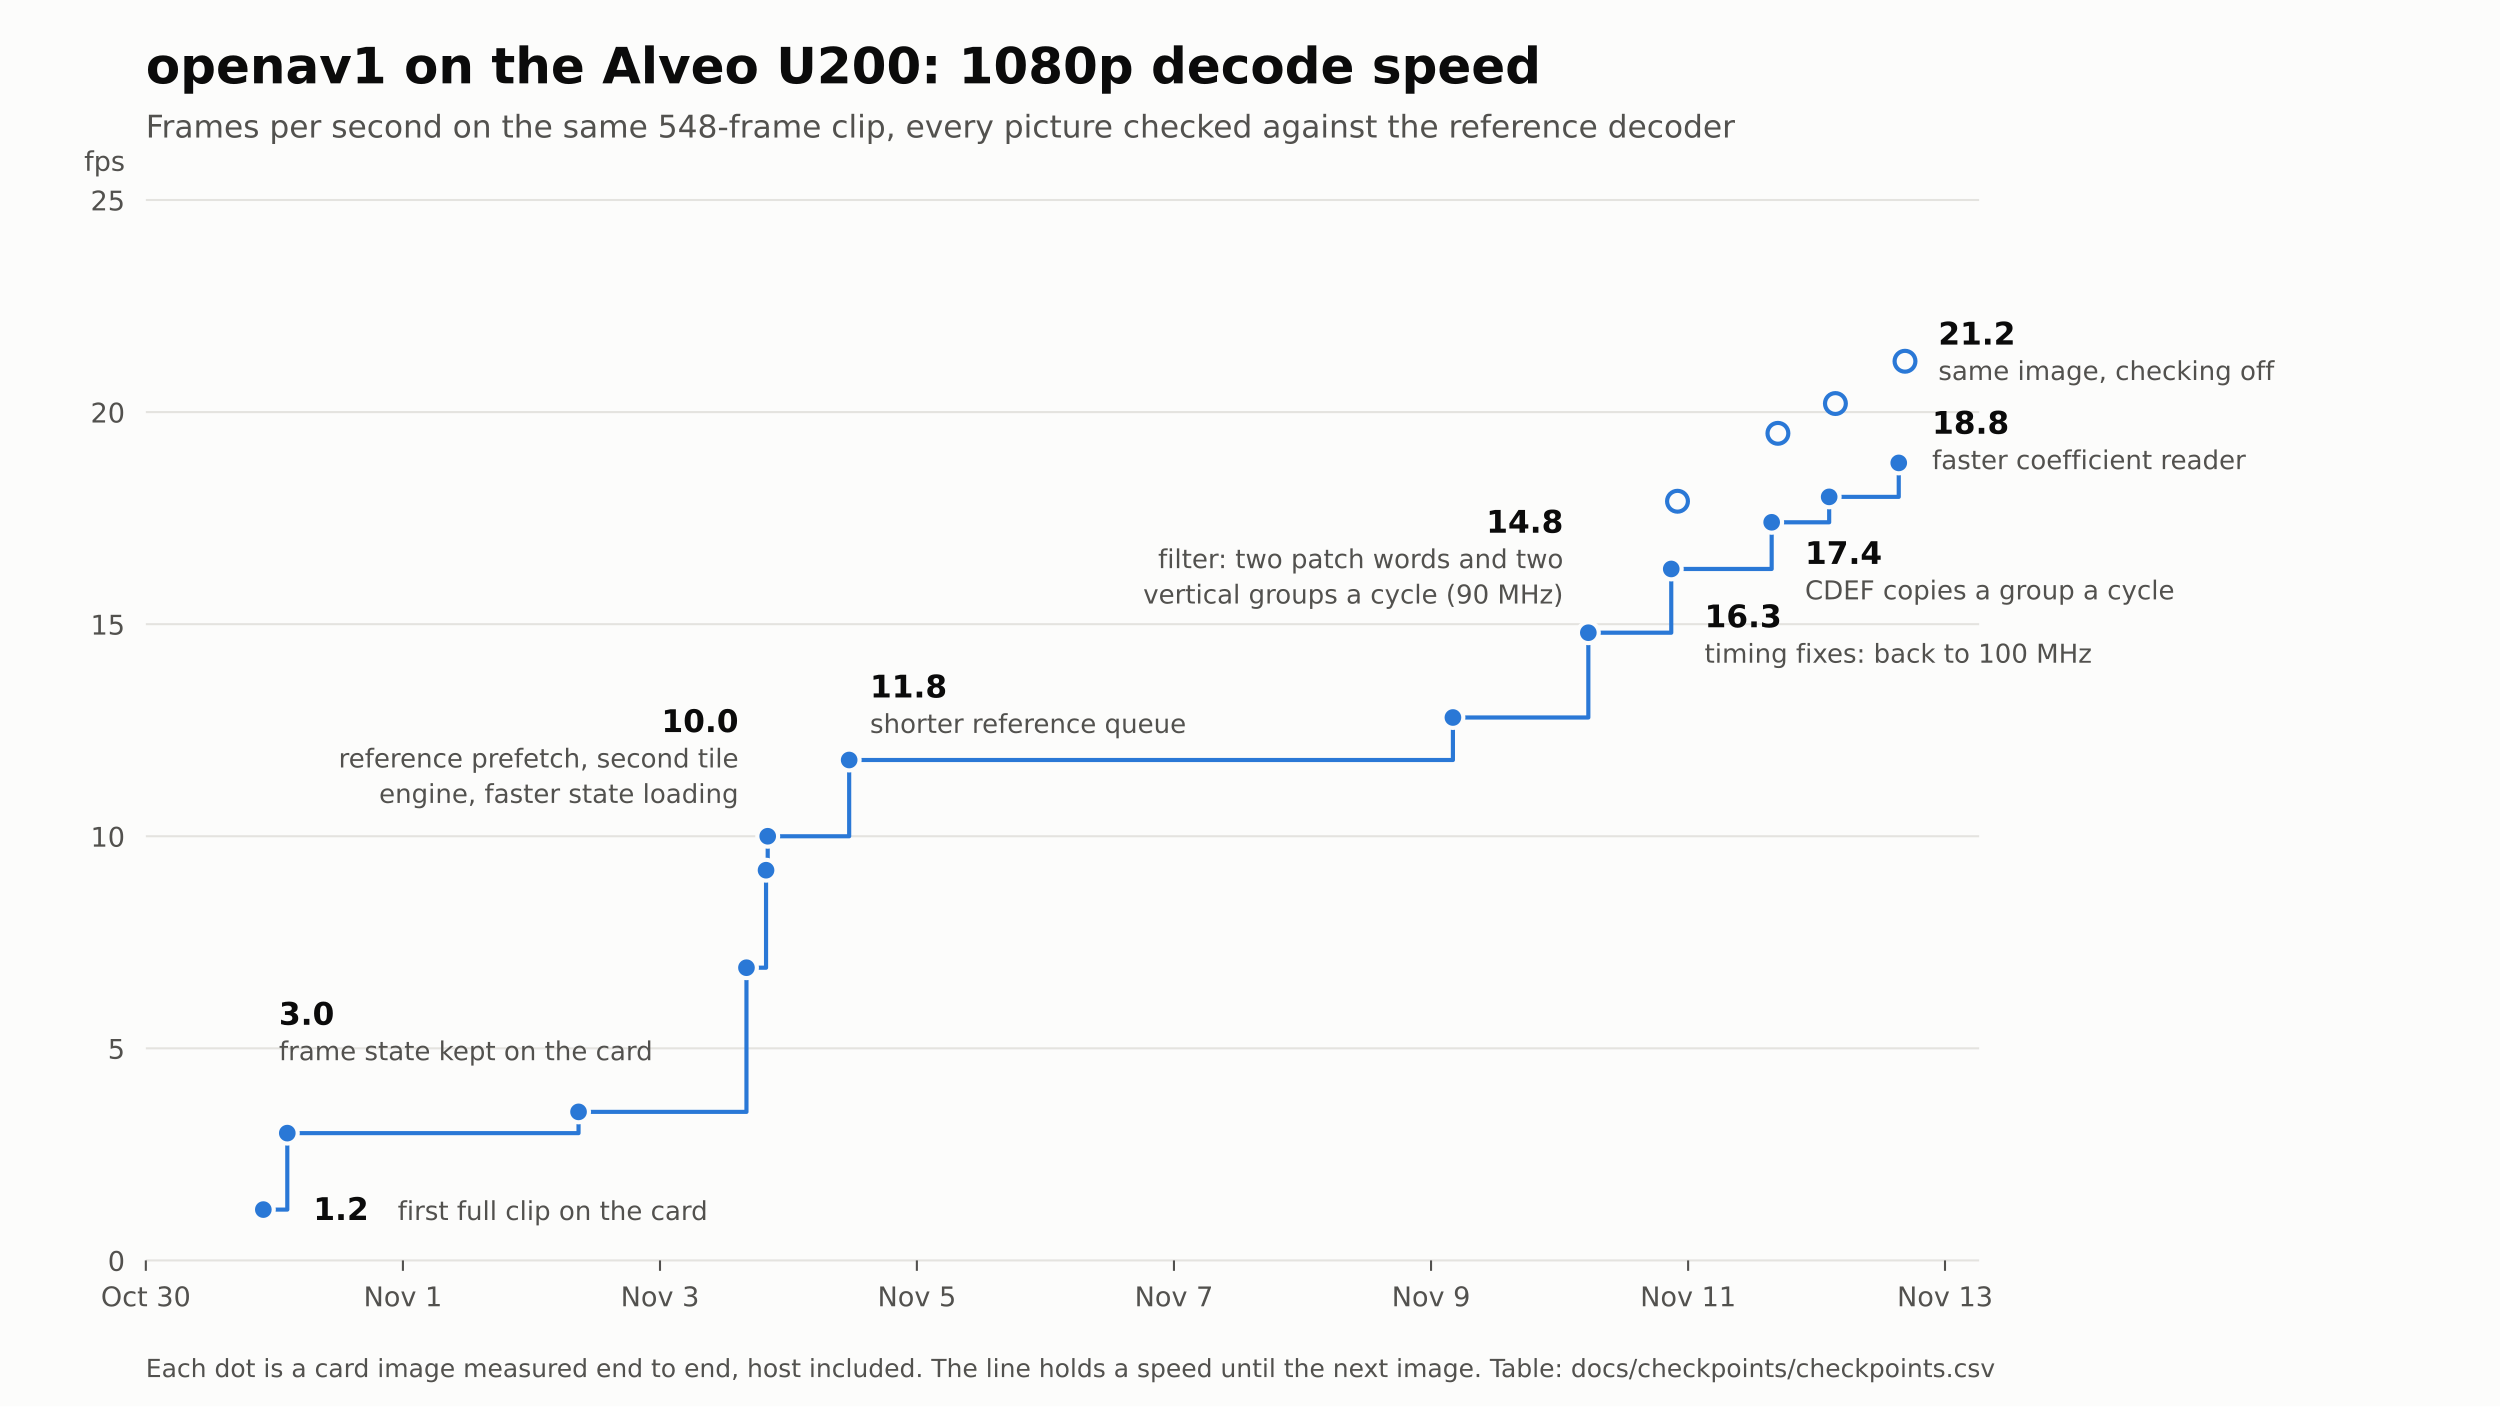
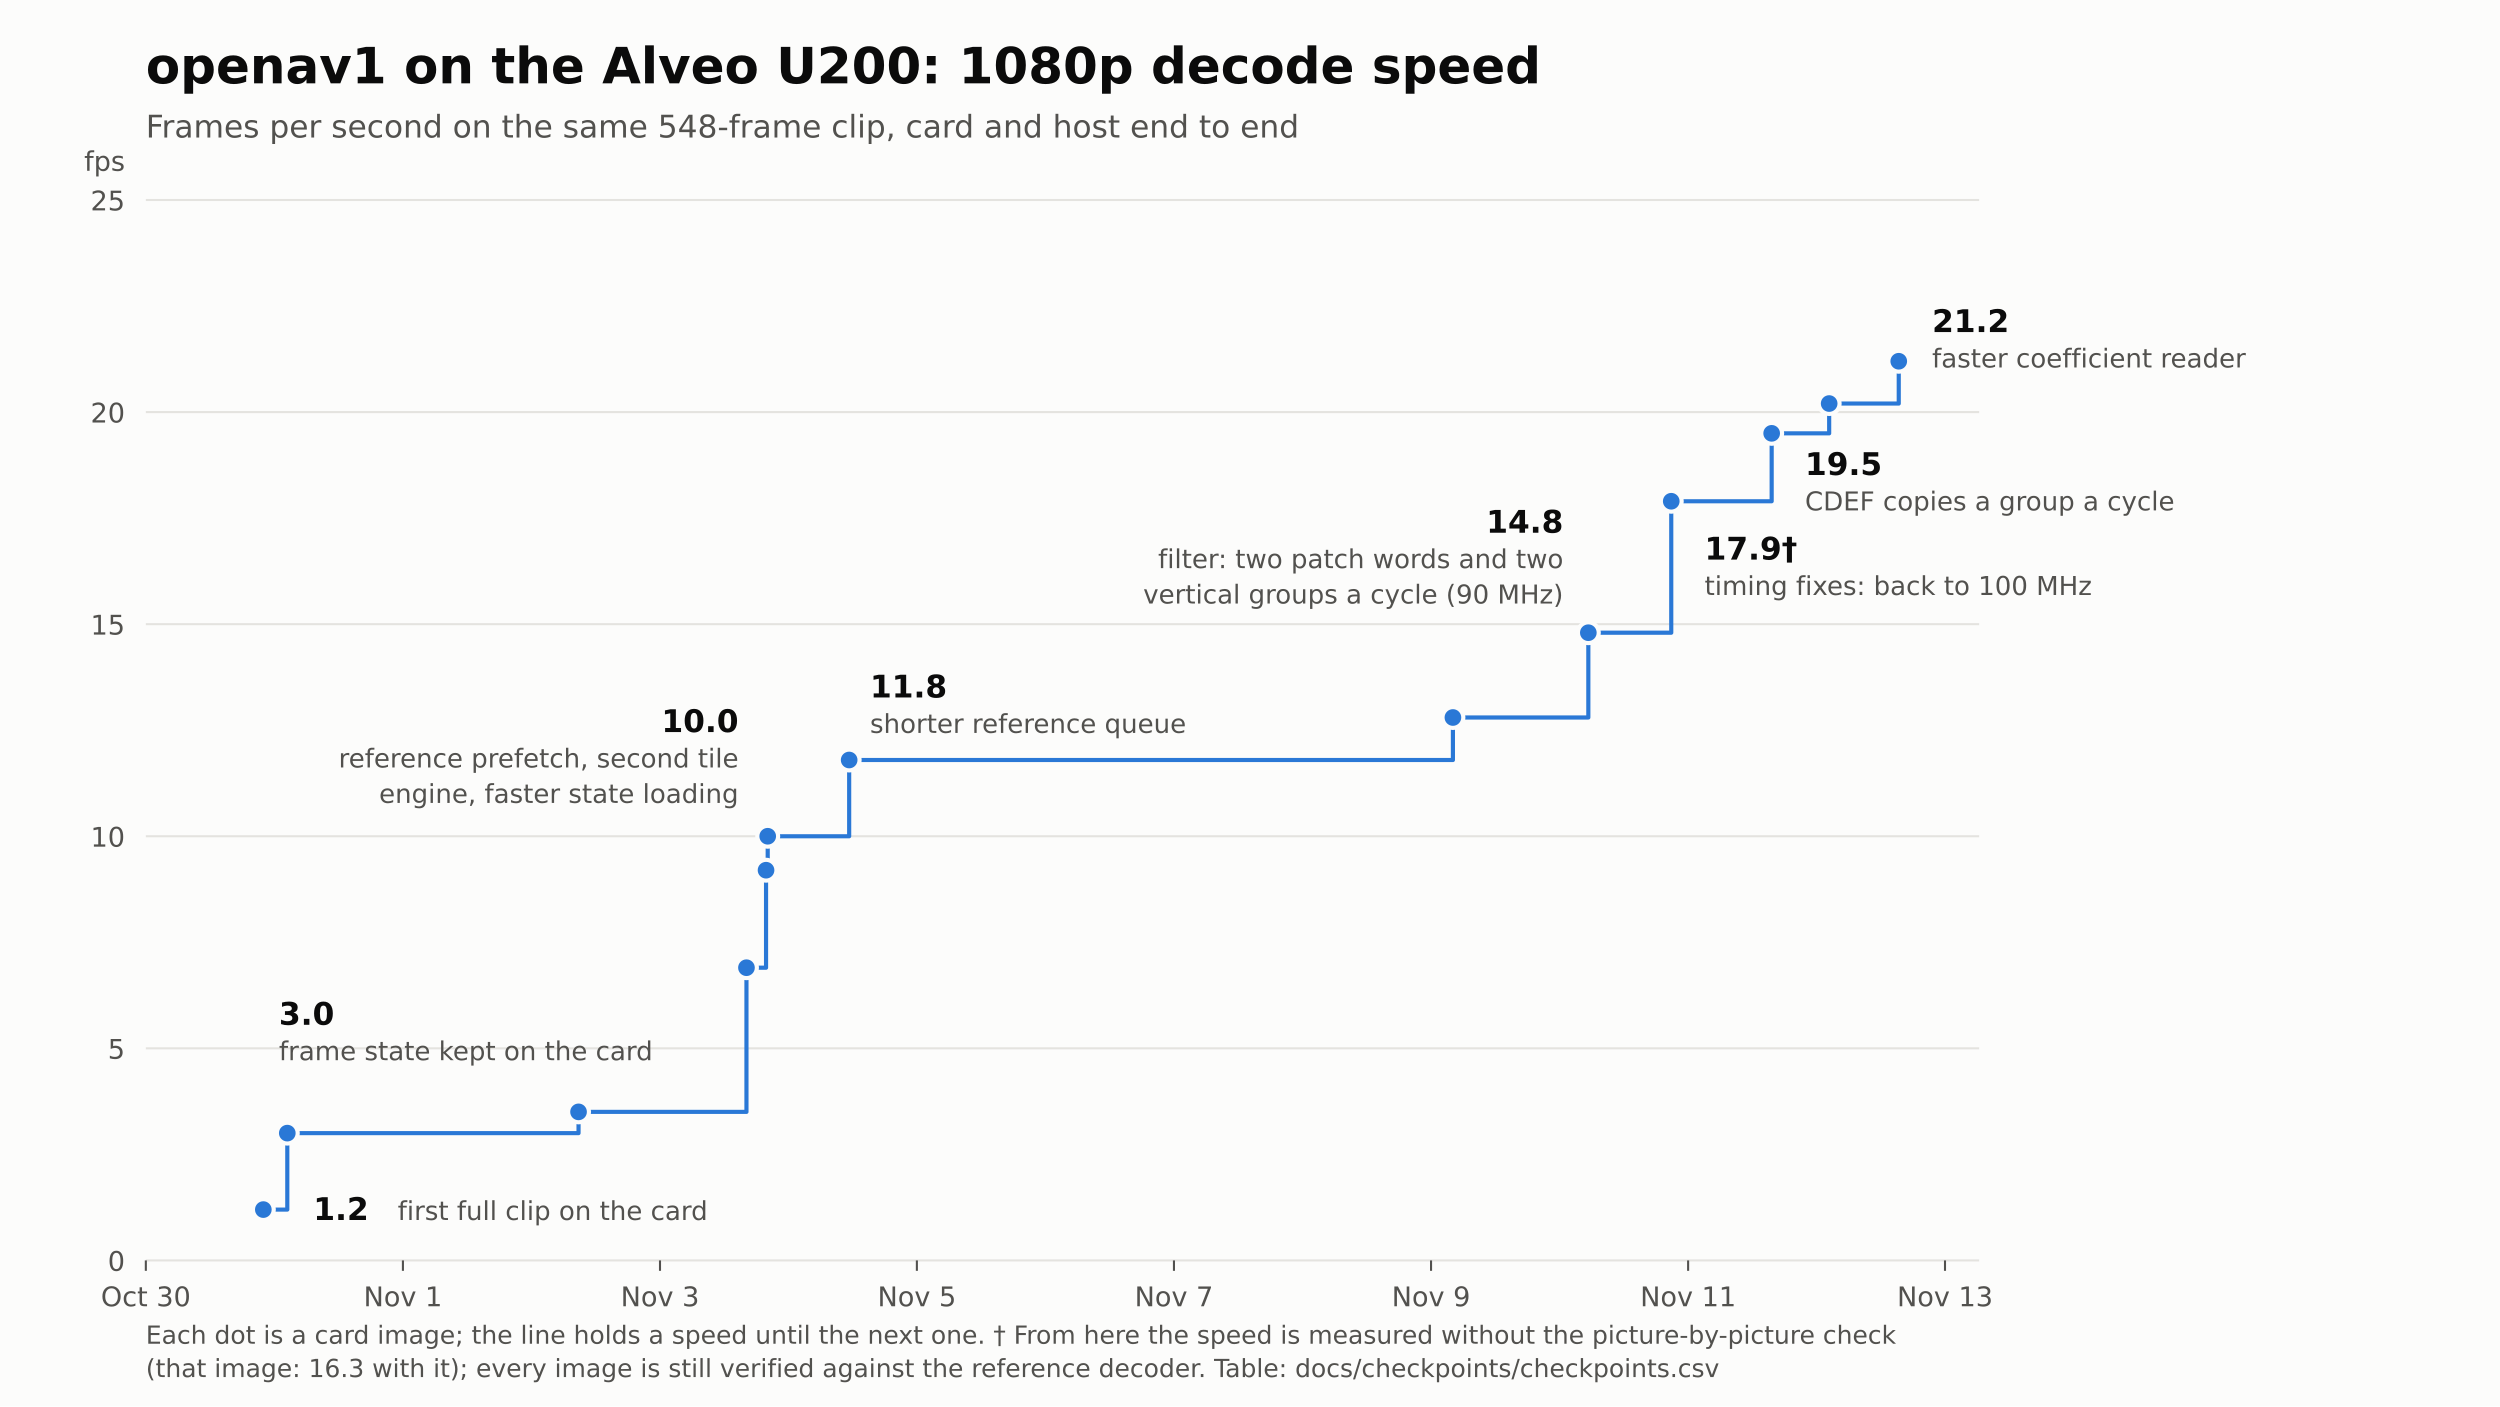
<svg xmlns="http://www.w3.org/2000/svg" width="1200" height="675" viewBox="0 0 1200 675" font-family="DejaVu Sans, Liberation Sans, Arial, sans-serif">
  <rect width="1200" height="675" fill="#fcfcfb" />
  <text x="70" y="40" font-size="24" font-weight="700" fill="#0b0b0b">openav1 on the Alveo U200: 1080p decode speed</text>
-   <text x="70" y="66" font-size="15" fill="#52514e">Frames per second on the same 548-frame clip, every picture checked against the reference decoder</text>
+   <text x="70" y="66" font-size="15" fill="#52514e">Frames per second on the same 548-frame clip, card and host end to end</text>
  <line x1="70" x2="950" y1="605.0" y2="605.0" stroke="#e4e3df" stroke-width="1" />
  <text x="60" y="610.0" font-size="13" fill="#52514e" text-anchor="end">0</text>
  <line x1="70" x2="950" y1="503.2" y2="503.2" stroke="#e4e3df" stroke-width="1" />
  <text x="60" y="508.2" font-size="13" fill="#52514e" text-anchor="end">5</text>
  <line x1="70" x2="950" y1="401.4" y2="401.4" stroke="#e4e3df" stroke-width="1" />
  <text x="60" y="406.4" font-size="13" fill="#52514e" text-anchor="end">10</text>
  <line x1="70" x2="950" y1="299.6" y2="299.6" stroke="#e4e3df" stroke-width="1" />
  <text x="60" y="304.6" font-size="13" fill="#52514e" text-anchor="end">15</text>
  <line x1="70" x2="950" y1="197.8" y2="197.8" stroke="#e4e3df" stroke-width="1" />
  <text x="60" y="202.8" font-size="13" fill="#52514e" text-anchor="end">20</text>
  <line x1="70" x2="950" y1="96.0" y2="96.0" stroke="#e4e3df" stroke-width="1" />
  <text x="60" y="101.0" font-size="13" fill="#52514e" text-anchor="end">25</text>
  <text x="60" y="82" font-size="13" fill="#52514e" text-anchor="end">fps</text>
  <line x1="70.0" x2="70.0" y1="605" y2="610" stroke="#52514e" stroke-width="1" />
  <text x="70.0" y="627" font-size="13" fill="#52514e" text-anchor="middle">Oct 30</text>
  <line x1="193.4" x2="193.4" y1="605" y2="610" stroke="#52514e" stroke-width="1" />
  <text x="193.4" y="627" font-size="13" fill="#52514e" text-anchor="middle">Nov 1</text>
  <line x1="316.8" x2="316.8" y1="605" y2="610" stroke="#52514e" stroke-width="1" />
  <text x="316.8" y="627" font-size="13" fill="#52514e" text-anchor="middle">Nov 3</text>
  <line x1="440.1" x2="440.1" y1="605" y2="610" stroke="#52514e" stroke-width="1" />
  <text x="440.1" y="627" font-size="13" fill="#52514e" text-anchor="middle">Nov 5</text>
  <line x1="563.5" x2="563.5" y1="605" y2="610" stroke="#52514e" stroke-width="1" />
  <text x="563.5" y="627" font-size="13" fill="#52514e" text-anchor="middle">Nov 7</text>
  <line x1="686.9" x2="686.9" y1="605" y2="610" stroke="#52514e" stroke-width="1" />
  <text x="686.9" y="627" font-size="13" fill="#52514e" text-anchor="middle">Nov 9</text>
  <line x1="810.3" x2="810.3" y1="605" y2="610" stroke="#52514e" stroke-width="1" />
  <text x="810.3" y="627" font-size="13" fill="#52514e" text-anchor="middle">Nov 11</text>
  <line x1="933.6" x2="933.6" y1="605" y2="610" stroke="#52514e" stroke-width="1" />
  <text x="933.6" y="627" font-size="13" fill="#52514e" text-anchor="middle">Nov 13</text>
-   <path d="M126.4,580.6 L137.9,580.6 L137.9,543.9 L277.7,543.9 L277.7,533.7 L358.3,533.7 L358.3,464.5 L367.7,464.5 L367.7,417.7 L368.5,417.7 L368.5,401.4 L407.6,401.4 L407.6,364.8 L697.4,364.8 L697.4,344.4 L762.4,344.4 L762.4,303.7 L802.2,303.7 L802.2,273.1 L850.4,273.1 L850.4,250.7 L878.0,250.7 L878.0,238.5 L911.4,238.5 L911.4,222.2" fill="none" stroke="#2a78d6" stroke-width="2" stroke-linejoin="round" stroke-linecap="round" />
+   <path d="M126.4,580.6 L137.9,580.6 L137.9,543.9 L277.7,543.9 L277.7,533.7 L358.3,533.7 L358.3,464.5 L367.7,464.5 L367.7,417.7 L368.5,417.7 L368.5,401.4 L407.6,401.4 L407.6,364.8 L697.4,364.8 L697.4,344.4 L762.4,344.4 L762.4,303.7 L802.2,303.7 L802.2,240.6 L850.4,240.6 L850.4,208.0 L878.0,208.0 L878.0,193.7 L911.4,193.7 L911.4,173.4" fill="none" stroke="#2a78d6" stroke-width="2" stroke-linejoin="round" stroke-linecap="round" />
  <circle cx="126.4" cy="580.6" r="5" fill="#2a78d6" stroke="#fcfcfb" stroke-width="2" />
  <circle cx="137.9" cy="543.9" r="5" fill="#2a78d6" stroke="#fcfcfb" stroke-width="2" />
  <circle cx="277.7" cy="533.7" r="5" fill="#2a78d6" stroke="#fcfcfb" stroke-width="2" />
  <circle cx="358.3" cy="464.5" r="5" fill="#2a78d6" stroke="#fcfcfb" stroke-width="2" />
  <circle cx="367.7" cy="417.7" r="5" fill="#2a78d6" stroke="#fcfcfb" stroke-width="2" />
  <circle cx="368.5" cy="401.4" r="5" fill="#2a78d6" stroke="#fcfcfb" stroke-width="2" />
  <circle cx="407.6" cy="364.8" r="5" fill="#2a78d6" stroke="#fcfcfb" stroke-width="2" />
  <circle cx="697.4" cy="344.4" r="5" fill="#2a78d6" stroke="#fcfcfb" stroke-width="2" />
  <circle cx="762.4" cy="303.7" r="5" fill="#2a78d6" stroke="#fcfcfb" stroke-width="2" />
-   <circle cx="802.2" cy="273.1" r="5" fill="#2a78d6" stroke="#fcfcfb" stroke-width="2" />
-   <circle cx="850.4" cy="250.7" r="5" fill="#2a78d6" stroke="#fcfcfb" stroke-width="2" />
-   <circle cx="878.0" cy="238.5" r="5" fill="#2a78d6" stroke="#fcfcfb" stroke-width="2" />
-   <circle cx="911.4" cy="222.2" r="5" fill="#2a78d6" stroke="#fcfcfb" stroke-width="2" />
+   <circle cx="802.2" cy="240.6" r="5" fill="#2a78d6" stroke="#fcfcfb" stroke-width="2" />
+   <circle cx="850.4" cy="208.0" r="5" fill="#2a78d6" stroke="#fcfcfb" stroke-width="2" />
+   <circle cx="878.0" cy="193.7" r="5" fill="#2a78d6" stroke="#fcfcfb" stroke-width="2" />
+   <circle cx="911.4" cy="173.4" r="5" fill="#2a78d6" stroke="#fcfcfb" stroke-width="2" />
  <text x="150.4" y="585.6" font-size="15" font-weight="700" fill="#0b0b0b" text-anchor="start">1.2</text>
  <text x="190.9" y="585.6" font-size="12.5" fill="#52514e">first full clip on the card</text>
  <text x="133.9" y="491.9" font-size="15" font-weight="700" fill="#0b0b0b" text-anchor="start">3.0</text>
  <text x="133.9" y="508.9" font-size="12.5" fill="#52514e" text-anchor="start">frame state kept on the card</text>
  <text x="354.5" y="351.4" font-size="15" font-weight="700" fill="#0b0b0b" text-anchor="end">10.0</text>
  <text x="354.5" y="368.4" font-size="12.5" fill="#52514e" text-anchor="end">reference prefetch, second tile</text>
  <text x="354.5" y="385.4" font-size="12.5" fill="#52514e" text-anchor="end">engine, faster state loading</text>
  <text x="417.6" y="334.8" font-size="15" font-weight="700" fill="#0b0b0b" text-anchor="start">11.8</text>
  <text x="417.6" y="351.8" font-size="12.5" fill="#52514e" text-anchor="start">shorter reference queue</text>
  <text x="750.4" y="255.7" font-size="15" font-weight="700" fill="#0b0b0b" text-anchor="end">14.8</text>
  <text x="750.4" y="272.7" font-size="12.5" fill="#52514e" text-anchor="end">filter: two patch words and two</text>
  <text x="750.4" y="289.7" font-size="12.5" fill="#52514e" text-anchor="end">vertical groups a cycle (90 MHz)</text>
-   <text x="818.2" y="301.1" font-size="15" font-weight="700" fill="#0b0b0b" text-anchor="start">16.3</text>
-   <text x="818.2" y="318.1" font-size="12.5" fill="#52514e" text-anchor="start">timing fixes: back to 100 MHz</text>
-   <text x="866.4" y="270.7" font-size="15" font-weight="700" fill="#0b0b0b" text-anchor="start">17.4</text>
-   <text x="866.4" y="287.7" font-size="12.5" fill="#52514e" text-anchor="start">CDEF copies a group a cycle</text>
-   <text x="927.4" y="208.2" font-size="15" font-weight="700" fill="#0b0b0b" text-anchor="start">18.8</text>
-   <text x="927.4" y="225.2" font-size="12.5" fill="#52514e" text-anchor="start">faster coefficient reader</text>
-   <circle cx="805.2" cy="240.6" r="5" fill="#fcfcfb" stroke="#2a78d6" stroke-width="2" />
-   <circle cx="853.4" cy="208.0" r="5" fill="#fcfcfb" stroke="#2a78d6" stroke-width="2" />
-   <circle cx="881.0" cy="193.7" r="5" fill="#fcfcfb" stroke="#2a78d6" stroke-width="2" />
-   <circle cx="914.4" cy="173.4" r="5" fill="#fcfcfb" stroke="#2a78d6" stroke-width="2" />
-   <text x="930.4" y="165.4" font-size="15" font-weight="700" fill="#0b0b0b">21.2</text>
-   <text x="930.4" y="182.4" font-size="12.5" fill="#52514e">same image, checking off</text>
-   <text x="70" y="661" font-size="12" fill="#52514e">Each dot is a card image measured end to end, host included. The line holds a speed until the next image. Table: docs/checkpoints/checkpoints.csv</text>
+   <text x="818.2" y="268.6" font-size="15" font-weight="700" fill="#0b0b0b" text-anchor="start">17.9†</text>
+   <text x="818.2" y="285.6" font-size="12.5" fill="#52514e" text-anchor="start">timing fixes: back to 100 MHz</text>
+   <text x="866.4" y="228.0" font-size="15" font-weight="700" fill="#0b0b0b" text-anchor="start">19.5</text>
+   <text x="866.4" y="245.0" font-size="12.5" fill="#52514e" text-anchor="start">CDEF copies a group a cycle</text>
+   <text x="927.4" y="159.4" font-size="15" font-weight="700" fill="#0b0b0b" text-anchor="start">21.2</text>
+   <text x="927.4" y="176.4" font-size="12.5" fill="#52514e" text-anchor="start">faster coefficient reader</text>
+   <text x="70" y="645" font-size="12" fill="#52514e">Each dot is a card image; the line holds a speed until the next one. † From here the speed is measured without the picture-by-picture check</text>
+   <text x="70" y="661" font-size="12" fill="#52514e">(that image: 16.3 with it); every image is still verified against the reference decoder. Table: docs/checkpoints/checkpoints.csv</text>
</svg>
